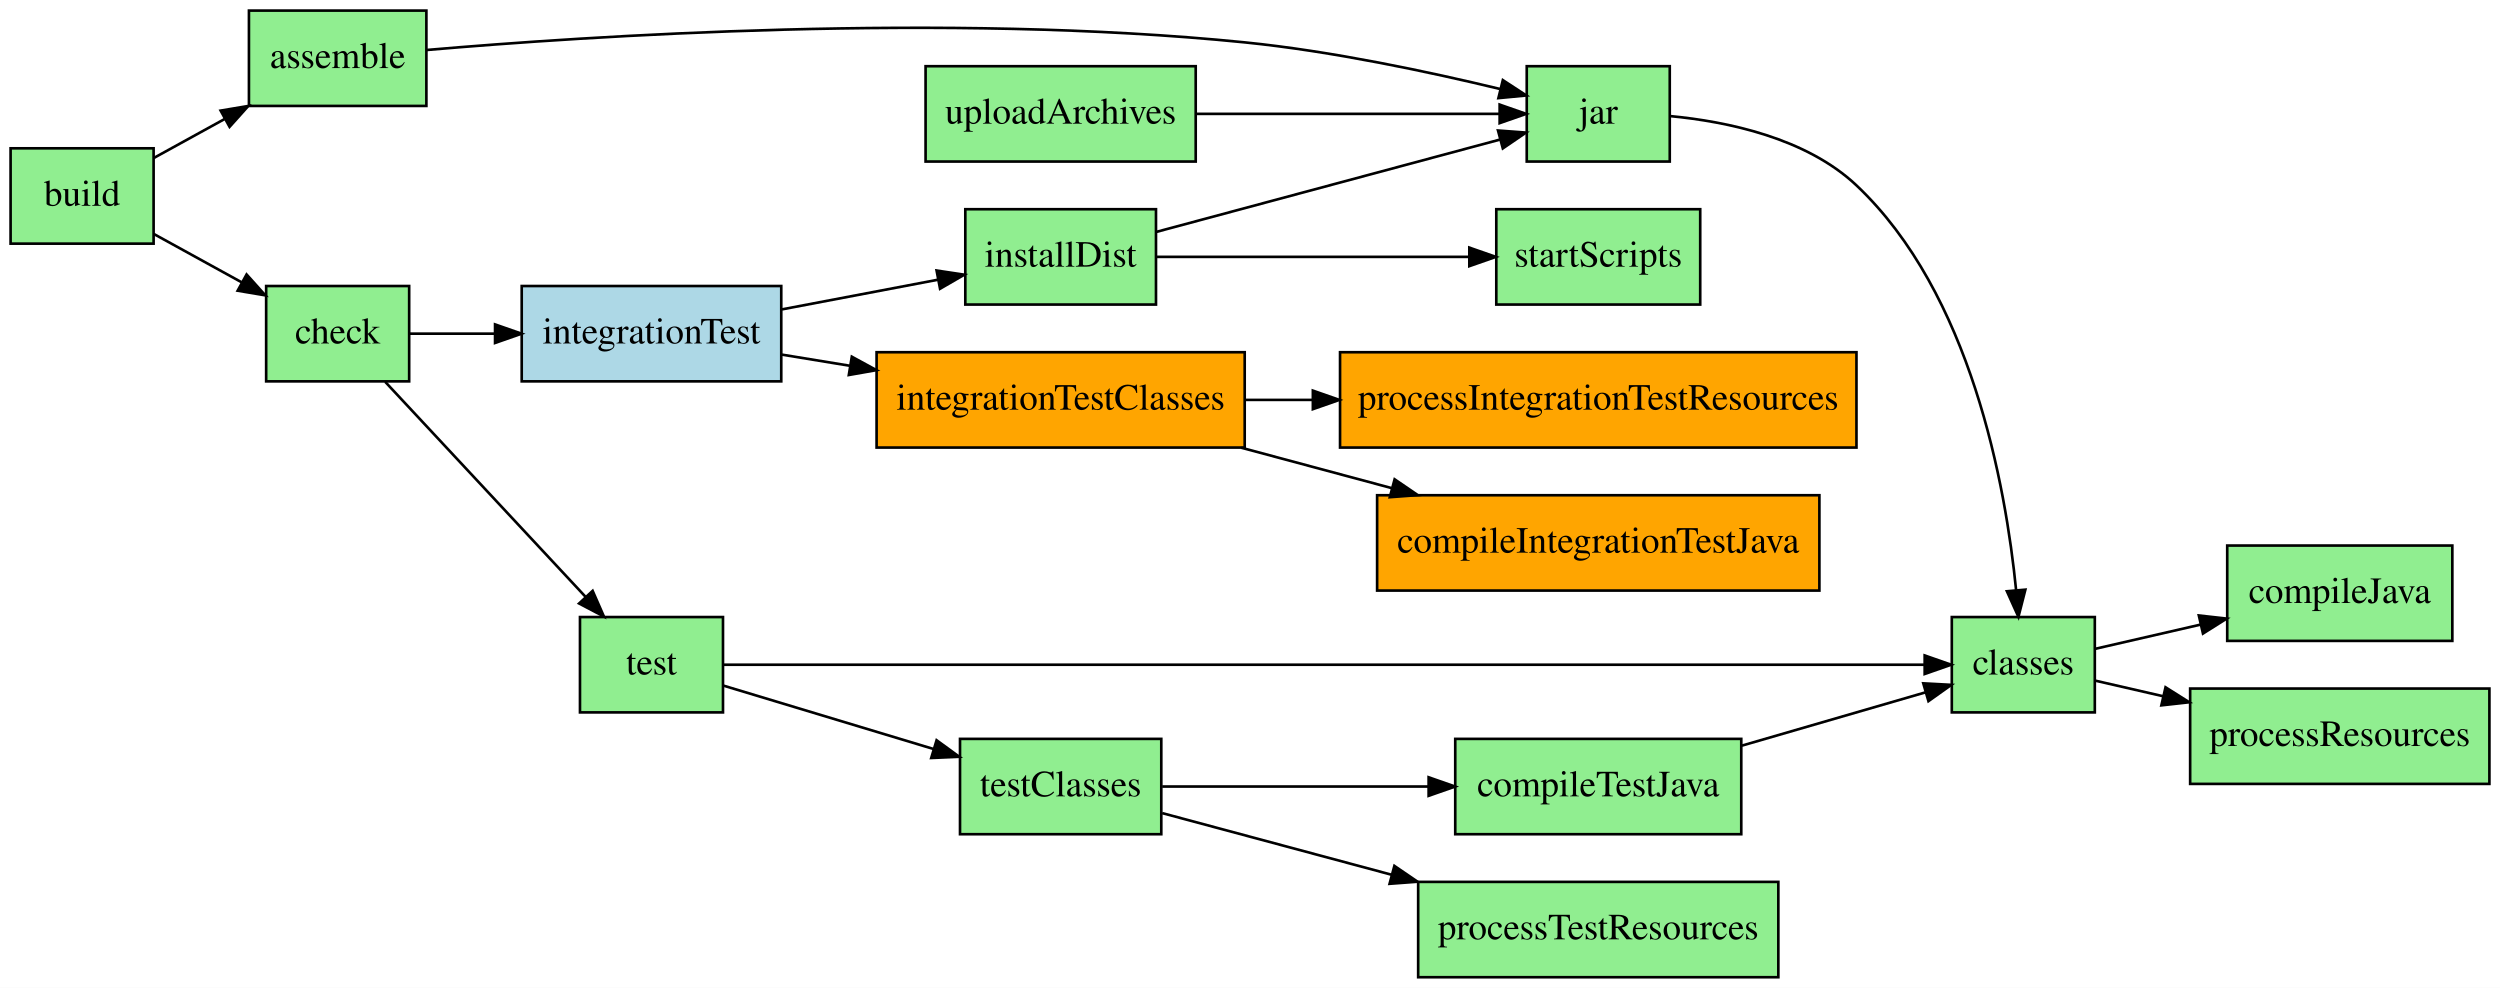
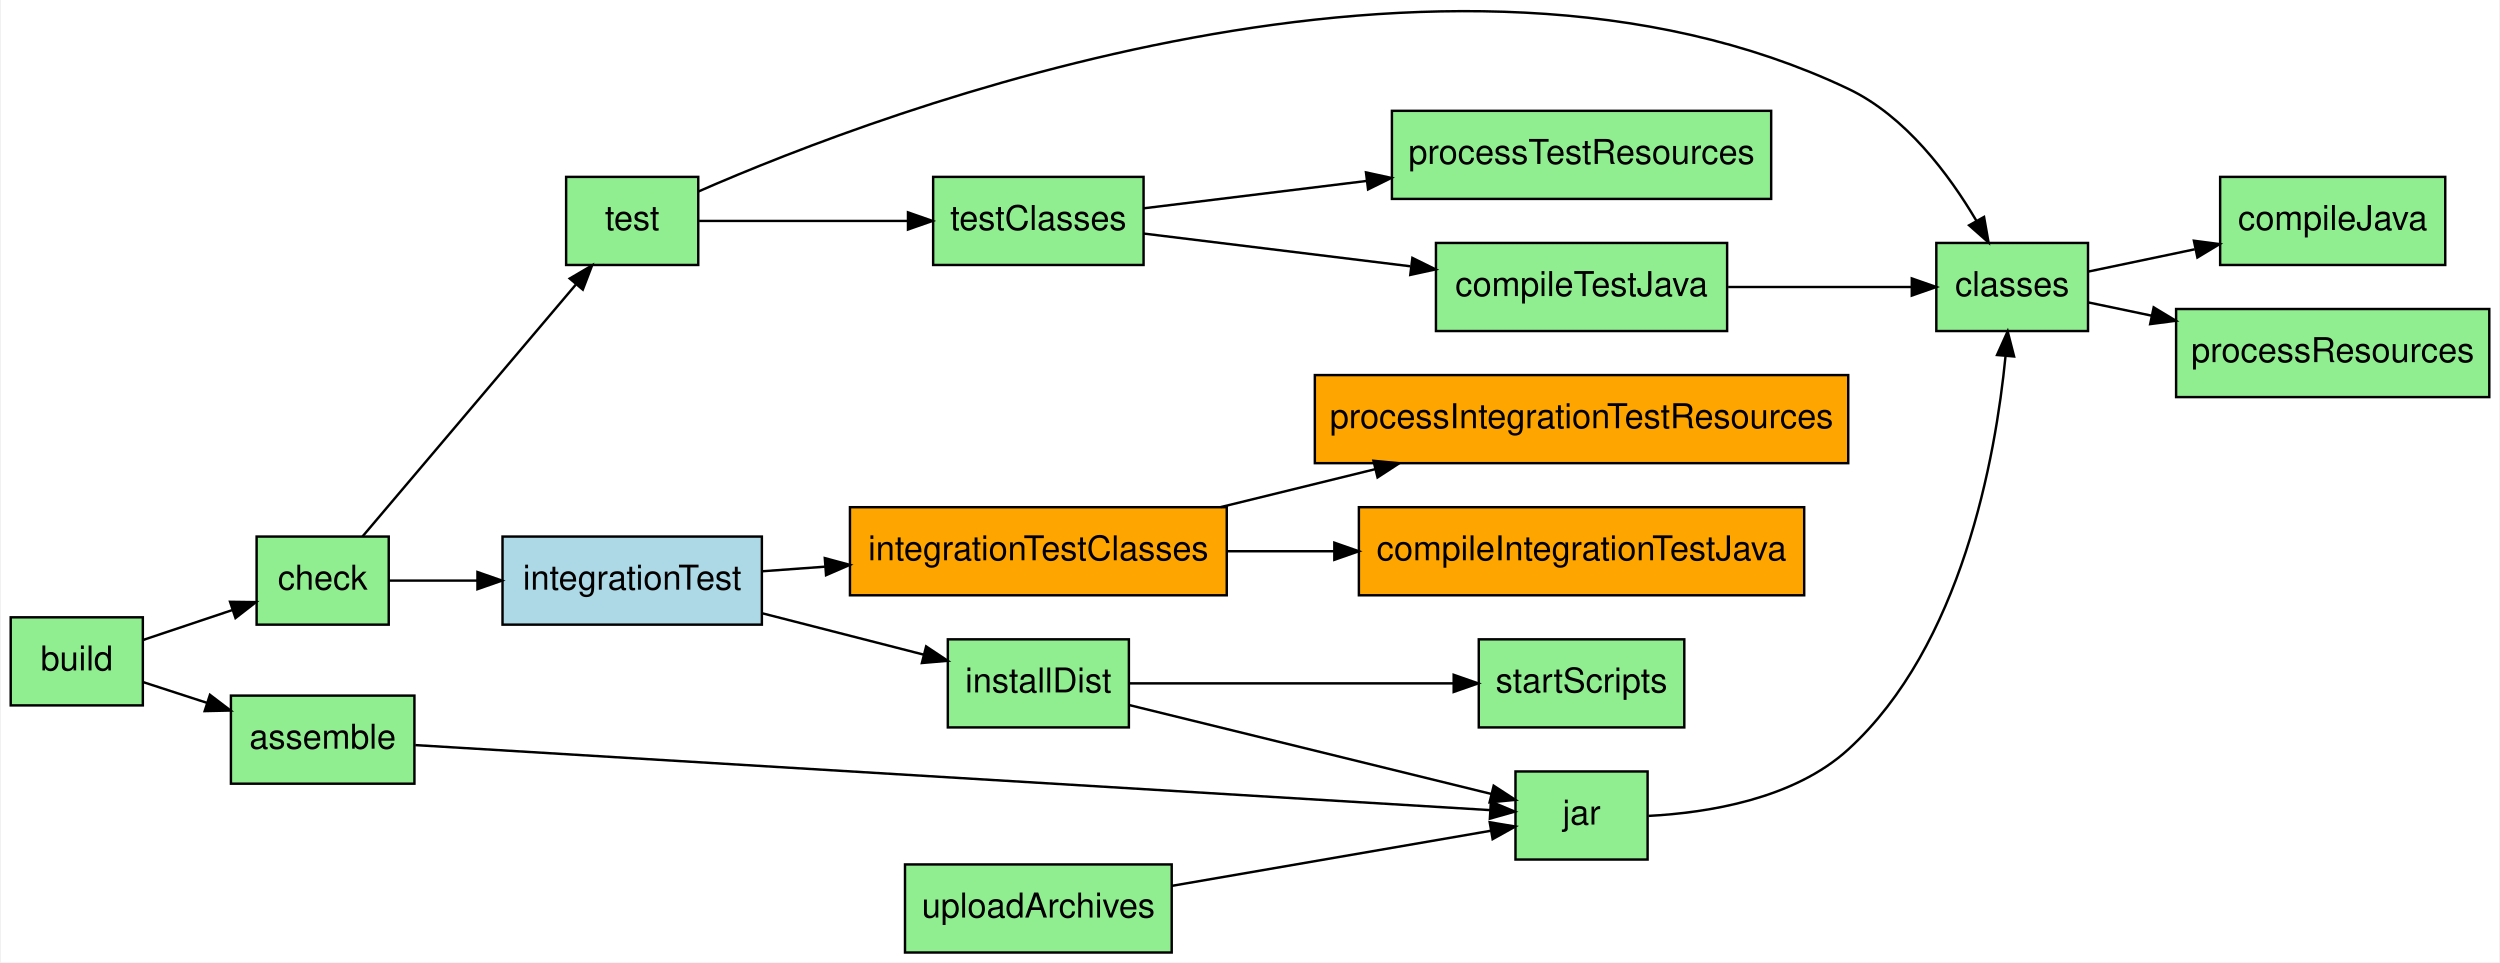
- <svg xmlns="http://www.w3.org/2000/svg" width="944pt" height="373pt" viewBox="0.00 0.00 944.00 373.00">
-   <g id="graph0" class="graph" transform="scale(1 1) rotate(0) translate(4 369)">
-     <polygon fill="white" stroke="none" points="-4,4 -4,-369 940,-369 940,4 -4,4" />
+ <svg xmlns="http://www.w3.org/2000/svg" width="1021pt" height="393pt" viewBox="0.00 0.00 1021.00 393.29">
+   <g id="graph0" class="graph" transform="scale(1 1) rotate(0) translate(4 389.295)">
+     <polygon fill="white" stroke="none" points="-4,4 -4,-389.295 1017,-389.295 1017,4 -4,4" />
    <g id="node1" class="node">
-       <polygon fill="lightgreen" stroke="black" points="54,-313 0,-313 0,-277 54,-277 54,-313" />
-       <text text-anchor="middle" x="27" y="-291.3" font-family="Times,serif" font-size="14.00">build</text>
+       <polygon fill="lightgreen" stroke="black" points="54,-137 0,-137 0,-101 54,-101 54,-137" />
+       <text text-anchor="middle" x="27" y="-115.3" font-family="Helvetica,sans-Serif" font-size="14.00">build</text>
    </g>
    <g id="node2" class="node">
-       <polygon fill="lightgreen" stroke="black" points="157,-365 90,-365 90,-329 157,-329 157,-365" />
-       <text text-anchor="middle" x="123.5" y="-343.3" font-family="Times,serif" font-size="14.00">assemble</text>
+       <polygon fill="lightgreen" stroke="black" points="154.5,-170 100.5,-170 100.5,-134 154.5,-134 154.5,-170" />
+       <text text-anchor="middle" x="127.5" y="-148.3" font-family="Helvetica,sans-Serif" font-size="14.00">check</text>
    </g>
    <g id="edge1" class="edge">
-       <path fill="none" stroke="black" d="M54.073,-309.347C62.349,-313.901 71.719,-319.057 80.811,-324.06" />
-       <polygon fill="black" stroke="black" points="79.31,-327.229 89.758,-328.983 82.684,-321.096 79.31,-327.229" />
+       <path fill="none" stroke="black" d="M54.138,-127.757C65.269,-131.486 78.438,-135.898 90.47,-139.929" />
+       <polygon fill="black" stroke="black" points="89.646,-143.344 100.24,-143.202 91.87,-136.707 89.646,-143.344" />
    </g>
    <g id="node3" class="node">
-       <polygon fill="lightgreen" stroke="black" points="150.5,-261 96.5,-261 96.5,-225 150.5,-225 150.5,-261" />
-       <text text-anchor="middle" x="123.5" y="-239.3" font-family="Times,serif" font-size="14.00">check</text>
+       <polygon fill="lightgreen" stroke="black" points="165,-105 90,-105 90,-69 165,-69 165,-105" />
+       <text text-anchor="middle" x="127.5" y="-83.3" font-family="Helvetica,sans-Serif" font-size="14.00">assemble</text>
    </g>
    <g id="edge2" class="edge">
-       <path fill="none" stroke="black" d="M54.073,-280.653C64.316,-275.017 76.234,-268.459 87.226,-262.41" />
-       <polygon fill="black" stroke="black" points="89.111,-265.368 96.184,-257.481 85.736,-259.235 89.111,-265.368" />
+       <path fill="none" stroke="black" d="M54.138,-110.509C62.174,-107.898 71.272,-104.942 80.237,-102.03" />
+       <polygon fill="black" stroke="black" points="81.428,-105.323 89.857,-98.904 79.265,-98.665 81.428,-105.323" />
+     </g>
+     <g id="node4" class="node">
+       <polygon fill="lightgreen" stroke="black" points="281,-317 227,-317 227,-281 281,-281 281,-317" />
+       <text text-anchor="middle" x="254" y="-295.3" font-family="Helvetica,sans-Serif" font-size="14.00">test</text>
+     </g>
+     <g id="edge3" class="edge">
+       <path fill="none" stroke="black" d="M143.766,-170.025C165.608,-195.814 205.898,-243.386 230.969,-272.988" />
+       <polygon fill="black" stroke="black" points="228.475,-275.459 237.609,-280.827 233.817,-270.935 228.475,-275.459" />
+     </g>
+     <g id="node18" class="node">
+       <polygon fill="lightblue" stroke="black" points="307,-170 201,-170 201,-134 307,-134 307,-170" />
+       <text text-anchor="middle" x="254" y="-148.3" font-family="Helvetica,sans-Serif" font-size="14.00">integrationTest</text>
+     </g>
+     <g id="edge20" class="edge">
+       <path fill="none" stroke="black" d="M154.599,-152C165.177,-152 177.885,-152 190.602,-152" />
+       <polygon fill="black" stroke="black" points="190.762,-155.5 200.762,-152 190.762,-148.5 190.762,-155.5" />
    </g>
    <g id="node9" class="node">
-       <polygon fill="lightgreen" stroke="black" points="626.5,-344 572.5,-344 572.5,-308 626.5,-308 626.5,-344" />
-       <text text-anchor="middle" x="599.5" y="-322.3" font-family="Times,serif" font-size="14.00">jar</text>
+       <polygon fill="lightgreen" stroke="black" points="669,-74 615,-74 615,-38 669,-38 669,-74" />
+       <text text-anchor="middle" x="642" y="-52.3" font-family="Helvetica,sans-Serif" font-size="14.00">jar</text>
    </g>
    <g id="edge9" class="edge">
-       <path fill="none" stroke="black" d="M157.095,-350.121C217.973,-355.384 353.019,-364.394 466,-353 498.993,-349.673 535.915,-341.797 562.387,-335.406" />
-       <polygon fill="black" stroke="black" points="563.47,-338.744 572.343,-332.953 561.796,-331.947 563.47,-338.744" />
-     </g>
-     <g id="node4" class="node">
-       <polygon fill="lightgreen" stroke="black" points="269,-136 215,-136 215,-100 269,-100 269,-136" />
-       <text text-anchor="middle" x="242" y="-114.3" font-family="Times,serif" font-size="14.00">test</text>
-     </g>
-     <g id="edge3" class="edge">
-       <path fill="none" stroke="black" d="M141.44,-224.824C161.371,-203.439 194.595,-167.791 217.129,-143.613" />
-       <polygon fill="black" stroke="black" points="219.782,-145.9 224.039,-136.198 214.661,-141.127 219.782,-145.9" />
-     </g>
-     <g id="node18" class="node">
-       <polygon fill="lightblue" stroke="black" points="291,-261 193,-261 193,-225 291,-225 291,-261" />
-       <text text-anchor="middle" x="242" y="-239.3" font-family="Times,serif" font-size="14.00">integrationTest</text>
-     </g>
-     <g id="edge20" class="edge">
-       <path fill="none" stroke="black" d="M150.645,-243C160.198,-243 171.427,-243 182.661,-243" />
-       <polygon fill="black" stroke="black" points="182.931,-246.5 192.931,-243 182.931,-239.5 182.931,-246.5" />
+       <path fill="none" stroke="black" d="M165.358,-84.771C259.945,-79.049 510.427,-63.898 604.557,-58.204" />
+       <polygon fill="black" stroke="black" points="604.955,-61.687 614.725,-57.589 604.532,-54.7 604.955,-61.687" />
    </g>
    <g id="node5" class="node">
-       <polygon fill="lightgreen" stroke="black" points="787,-136 733,-136 733,-100 787,-100 787,-136" />
-       <text text-anchor="middle" x="760" y="-114.3" font-family="Times,serif" font-size="14.00">classes</text>
+       <polygon fill="lightgreen" stroke="black" points="849,-290 787,-290 787,-254 849,-254 849,-290" />
+       <text text-anchor="middle" x="818" y="-268.3" font-family="Helvetica,sans-Serif" font-size="14.00">classes</text>
    </g>
    <g id="edge4" class="edge">
-       <path fill="none" stroke="black" d="M269.298,-118C354.702,-118 624.418,-118 722.711,-118" />
-       <polygon fill="black" stroke="black" points="722.755,-121.5 732.755,-118 722.755,-114.5 722.755,-121.5" />
+       <path fill="none" stroke="black" d="M281.1,-311.046C357.646,-344.51 586.504,-431.155 751,-353 774.373,-341.895 792.192,-318.014 803.388,-299.044" />
+       <polygon fill="black" stroke="black" points="806.508,-300.637 808.348,-290.203 800.403,-297.212 806.508,-300.637" />
    </g>
    <g id="node6" class="node">
-       <polygon fill="lightgreen" stroke="black" points="434.5,-90 358.5,-90 358.5,-54 434.5,-54 434.5,-90" />
-       <text text-anchor="middle" x="396.5" y="-68.3" font-family="Times,serif" font-size="14.00">testClasses</text>
+       <polygon fill="lightgreen" stroke="black" points="463,-317 377,-317 377,-281 463,-281 463,-317" />
+       <text text-anchor="middle" x="420" y="-295.3" font-family="Helvetica,sans-Serif" font-size="14.00">testClasses</text>
    </g>
    <g id="edge5" class="edge">
-       <path fill="none" stroke="black" d="M269.216,-110.092C290.963,-103.532 322.434,-94.04 348.517,-86.172" />
-       <polygon fill="black" stroke="black" points="349.656,-89.484 358.219,-83.246 347.634,-82.783 349.656,-89.484" />
+       <path fill="none" stroke="black" d="M281.349,-299C304.252,-299 338.12,-299 366.53,-299" />
+       <polygon fill="black" stroke="black" points="366.719,-302.5 376.719,-299 366.719,-295.5 366.719,-302.5" />
    </g>
    <g id="node11" class="node">
-       <polygon fill="lightgreen" stroke="black" points="922,-163 837,-163 837,-127 922,-127 922,-163" />
-       <text text-anchor="middle" x="879.5" y="-141.3" font-family="Times,serif" font-size="14.00">compileJava</text>
+       <polygon fill="lightgreen" stroke="black" points="995,-317 903,-317 903,-281 995,-281 995,-317" />
+       <text text-anchor="middle" x="949" y="-295.3" font-family="Helvetica,sans-Serif" font-size="14.00">compileJava</text>
    </g>
    <g id="edge12" class="edge">
-       <path fill="none" stroke="black" d="M787.077,-123.992C798.829,-126.693 813.137,-129.981 826.913,-133.146" />
-       <polygon fill="black" stroke="black" points="826.275,-136.591 836.805,-135.419 827.843,-129.768 826.275,-136.591" />
+       <path fill="none" stroke="black" d="M849.245,-278.33C862.193,-281.04 877.736,-284.294 892.618,-287.409" />
+       <polygon fill="black" stroke="black" points="892.271,-290.912 902.776,-289.534 893.705,-284.06 892.271,-290.912" />
    </g>
    <g id="node12" class="node">
-       <polygon fill="lightgreen" stroke="black" points="936,-109 823,-109 823,-73 936,-73 936,-109" />
-       <text text-anchor="middle" x="879.5" y="-87.3" font-family="Times,serif" font-size="14.00">processResources</text>
+       <polygon fill="lightgreen" stroke="black" points="1013,-263 885,-263 885,-227 1013,-227 1013,-263" />
+       <text text-anchor="middle" x="949" y="-241.3" font-family="Helvetica,sans-Serif" font-size="14.00">processResources</text>
    </g>
    <g id="edge13" class="edge">
-       <path fill="none" stroke="black" d="M787.077,-112.008C794.823,-110.228 803.679,-108.193 812.762,-106.106" />
-       <polygon fill="black" stroke="black" points="813.702,-109.481 822.664,-103.83 812.134,-102.659 813.702,-109.481" />
+       <path fill="none" stroke="black" d="M849.245,-265.67C857.12,-264.021 865.955,-262.172 875.017,-260.275" />
+       <polygon fill="black" stroke="black" points="875.834,-263.68 884.905,-258.206 874.4,-256.829 875.834,-263.68" />
    </g>
    <g id="node7" class="node">
-       <polygon fill="lightgreen" stroke="black" points="653.5,-90 545.5,-90 545.5,-54 653.5,-54 653.5,-90" />
-       <text text-anchor="middle" x="599.5" y="-68.3" font-family="Times,serif" font-size="14.00">compileTestJava</text>
+       <polygon fill="lightgreen" stroke="black" points="701.5,-290 582.5,-290 582.5,-254 701.5,-254 701.5,-290" />
+       <text text-anchor="middle" x="642" y="-268.3" font-family="Helvetica,sans-Serif" font-size="14.00">compileTestJava</text>
    </g>
    <g id="edge6" class="edge">
-       <path fill="none" stroke="black" d="M434.835,-72C463.027,-72 502.369,-72 535.415,-72" />
-       <polygon fill="black" stroke="black" points="535.449,-75.5 545.449,-72 535.449,-68.5 535.449,-75.5" />
+       <path fill="none" stroke="black" d="M463.158,-293.826C493.932,-290.049 536.329,-284.846 572.008,-280.467" />
+       <polygon fill="black" stroke="black" points="572.86,-283.889 582.36,-279.197 572.008,-276.941 572.86,-283.889" />
    </g>
    <g id="node8" class="node">
-       <polygon fill="lightgreen" stroke="black" points="667.5,-36 531.5,-36 531.5,-0 667.5,-0 667.5,-36" />
-       <text text-anchor="middle" x="599.5" y="-14.3" font-family="Times,serif" font-size="14.00">processTestResources</text>
+       <polygon fill="lightgreen" stroke="black" points="719.5,-344 564.5,-344 564.5,-308 719.5,-308 719.5,-344" />
+       <text text-anchor="middle" x="642" y="-322.3" font-family="Helvetica,sans-Serif" font-size="14.00">processTestResources</text>
    </g>
    <g id="edge7" class="edge">
-       <path fill="none" stroke="black" d="M434.835,-61.97C459.112,-55.448 491.657,-46.704 521.33,-38.732" />
-       <polygon fill="black" stroke="black" points="522.517,-42.038 531.266,-36.063 520.701,-35.277 522.517,-42.038" />
+       <path fill="none" stroke="black" d="M463.158,-304.174C488.939,-307.338 522.878,-311.503 554.19,-315.346" />
+       <polygon fill="black" stroke="black" points="553.899,-318.836 564.251,-316.581 554.752,-311.889 553.899,-318.836" />
    </g>
    <g id="edge8" class="edge">
-       <path fill="none" stroke="black" d="M653.719,-87.445C676.492,-94.055 702.491,-101.6 722.955,-107.539" />
-       <polygon fill="black" stroke="black" points="722.231,-110.973 732.81,-110.399 724.182,-104.251 722.231,-110.973" />
+       <path fill="none" stroke="black" d="M701.908,-272C726.591,-272 754.653,-272 776.888,-272" />
+       <polygon fill="black" stroke="black" points="776.977,-275.5 786.977,-272 776.977,-268.5 776.977,-275.5" />
    </g>
    <g id="edge11" class="edge">
-       <path fill="none" stroke="black" d="M626.675,-325.162C648.158,-323.107 678.028,-316.917 697,-299 740.247,-258.159 753.328,-185.885 757.285,-146.141" />
-       <polygon fill="black" stroke="black" points="760.78,-146.344 758.159,-136.079 753.806,-145.738 760.78,-146.344" />
+       <path fill="none" stroke="black" d="M669.371,-55.836C693.499,-57.093 728.733,-62.672 751,-83 797.418,-125.376 811.191,-202.195 815.277,-243.65" />
+       <polygon fill="black" stroke="black" points="811.811,-244.204 816.157,-253.867 818.786,-243.603 811.811,-244.204" />
    </g>
    <g id="node10" class="node">
-       <polygon fill="lightgreen" stroke="black" points="447.5,-344 345.5,-344 345.5,-308 447.5,-308 447.5,-344" />
-       <text text-anchor="middle" x="396.5" y="-322.3" font-family="Times,serif" font-size="14.00">uploadArchives</text>
+       <polygon fill="lightgreen" stroke="black" points="474.5,-36 365.5,-36 365.5,-0 474.5,-0 474.5,-36" />
+       <text text-anchor="middle" x="420" y="-14.3" font-family="Helvetica,sans-Serif" font-size="14.00">uploadArchives</text>
    </g>
    <g id="edge10" class="edge">
-       <path fill="none" stroke="black" d="M447.702,-326C483.222,-326 530.035,-326 562.023,-326" />
-       <polygon fill="black" stroke="black" points="562.265,-329.5 572.265,-326 562.265,-322.5 562.265,-329.5" />
+       <path fill="none" stroke="black" d="M474.537,-27.247C515.053,-34.246 569.592,-43.666 605.019,-49.785" />
+       <polygon fill="black" stroke="black" points="604.471,-53.242 614.92,-51.495 605.662,-46.344 604.471,-53.242" />
    </g>
    <g id="node13" class="node">
-       <polygon fill="lightgreen" stroke="black" points="432.5,-290 360.5,-290 360.5,-254 432.5,-254 432.5,-290" />
-       <text text-anchor="middle" x="396.5" y="-268.3" font-family="Times,serif" font-size="14.00">installDist</text>
+       <polygon fill="lightgreen" stroke="black" points="457,-128 383,-128 383,-92 457,-92 457,-128" />
+       <text text-anchor="middle" x="420" y="-106.3" font-family="Helvetica,sans-Serif" font-size="14.00">installDist</text>
    </g>
    <g id="edge15" class="edge">
-       <path fill="none" stroke="black" d="M432.512,-281.406C468.906,-291.184 525.596,-306.414 562.392,-316.299" />
-       <polygon fill="black" stroke="black" points="561.644,-319.722 572.21,-318.937 563.46,-312.962 561.644,-319.722" />
+       <path fill="none" stroke="black" d="M457.329,-101.083C498.282,-91.031 564.449,-74.79 605.188,-64.79" />
+       <polygon fill="black" stroke="black" points="606.09,-68.173 614.967,-62.39 604.421,-61.375 606.09,-68.173" />
    </g>
    <g id="node14" class="node">
-       <polygon fill="lightgreen" stroke="black" points="638,-290 561,-290 561,-254 638,-254 638,-290" />
-       <text text-anchor="middle" x="599.5" y="-268.3" font-family="Times,serif" font-size="14.00">startScripts</text>
+       <polygon fill="lightgreen" stroke="black" points="684,-128 600,-128 600,-92 684,-92 684,-128" />
+       <text text-anchor="middle" x="642" y="-106.3" font-family="Helvetica,sans-Serif" font-size="14.00">startScripts</text>
    </g>
    <g id="edge14" class="edge">
-       <path fill="none" stroke="black" d="M432.512,-272C465.168,-272 514.164,-272 550.467,-272" />
-       <polygon fill="black" stroke="black" points="550.819,-275.5 560.819,-272 550.819,-268.5 550.819,-275.5" />
+       <path fill="none" stroke="black" d="M457.329,-110C493.367,-110 548.932,-110 589.511,-110" />
+       <polygon fill="black" stroke="black" points="589.745,-113.5 599.745,-110 589.745,-106.5 589.745,-113.5" />
    </g>
    <g id="node15" class="node">
-       <polygon fill="orange" stroke="black" points="466,-236 327,-236 327,-200 466,-200 466,-236" />
-       <text text-anchor="middle" x="396.5" y="-214.3" font-family="Times,serif" font-size="14.00">integrationTestClasses</text>
+       <polygon fill="orange" stroke="black" points="497,-182 343,-182 343,-146 497,-146 497,-182" />
+       <text text-anchor="middle" x="420" y="-160.3" font-family="Helvetica,sans-Serif" font-size="14.00">integrationTestClasses</text>
    </g>
    <g id="node16" class="node">
-       <polygon fill="orange" stroke="black" points="683,-182 516,-182 516,-146 683,-146 683,-182" />
-       <text text-anchor="middle" x="599.5" y="-160.3" font-family="Times,serif" font-size="14.00">compileIntegrationTestJava</text>
+       <polygon fill="orange" stroke="black" points="733,-182 551,-182 551,-146 733,-146 733,-182" />
+       <text text-anchor="middle" x="642" y="-160.3" font-family="Helvetica,sans-Serif" font-size="14.00">compileIntegrationTestJava</text>
    </g>
    <g id="edge16" class="edge">
-       <path fill="none" stroke="black" d="M464.71,-199.944C482.98,-195.035 502.906,-189.682 521.665,-184.642" />
-       <polygon fill="black" stroke="black" points="522.604,-188.014 531.354,-182.039 520.788,-181.254 522.604,-188.014" />
+       <path fill="none" stroke="black" d="M497.02,-164C511.147,-164 526.104,-164 540.825,-164" />
+       <polygon fill="black" stroke="black" points="540.965,-167.5 550.965,-164 540.965,-160.5 540.965,-167.5" />
    </g>
    <g id="node17" class="node">
-       <polygon fill="orange" stroke="black" points="697,-236 502,-236 502,-200 697,-200 697,-236" />
-       <text text-anchor="middle" x="599.5" y="-214.3" font-family="Times,serif" font-size="14.00">processIntegrationTestResources</text>
+       <polygon fill="orange" stroke="black" points="751,-236 533,-236 533,-200 751,-200 751,-236" />
+       <text text-anchor="middle" x="642" y="-214.3" font-family="Helvetica,sans-Serif" font-size="14.00">processIntegrationTestResources</text>
    </g>
    <g id="edge17" class="edge">
-       <path fill="none" stroke="black" d="M466.111,-218C474.366,-218 482.943,-218 491.582,-218" />
-       <polygon fill="black" stroke="black" points="491.738,-221.5 501.738,-218 491.738,-214.5 491.738,-221.5" />
+       <path fill="none" stroke="black" d="M494.563,-182.056C514.836,-187.032 536.97,-192.465 557.749,-197.566" />
+       <polygon fill="black" stroke="black" points="556.961,-200.976 567.507,-199.961 558.629,-194.178 556.961,-200.976" />
    </g>
    <g id="edge19" class="edge">
-       <path fill="none" stroke="black" d="M291.252,-252.176C310.1,-255.76 331.599,-259.848 350.158,-263.378" />
-       <polygon fill="black" stroke="black" points="349.652,-266.844 360.13,-265.274 350.96,-259.967 349.652,-266.844" />
+       <path fill="none" stroke="black" d="M307.342,-138.595C328.529,-133.17 352.769,-126.962 373.238,-121.72" />
+       <polygon fill="black" stroke="black" points="374.134,-125.103 382.953,-119.231 372.398,-118.322 374.134,-125.103" />
    </g>
    <g id="edge18" class="edge">
-       <path fill="none" stroke="black" d="M291.252,-235.09C299.494,-233.739 308.243,-232.304 317.031,-230.864" />
-       <polygon fill="black" stroke="black" points="317.643,-234.31 326.945,-229.238 316.511,-227.402 317.643,-234.31" />
+       <path fill="none" stroke="black" d="M307.342,-155.83C315.494,-156.426 324.099,-157.056 332.767,-157.69" />
+       <polygon fill="black" stroke="black" points="332.719,-161.196 342.948,-158.435 333.23,-154.215 332.719,-161.196" />
    </g>
  </g>
</svg>
